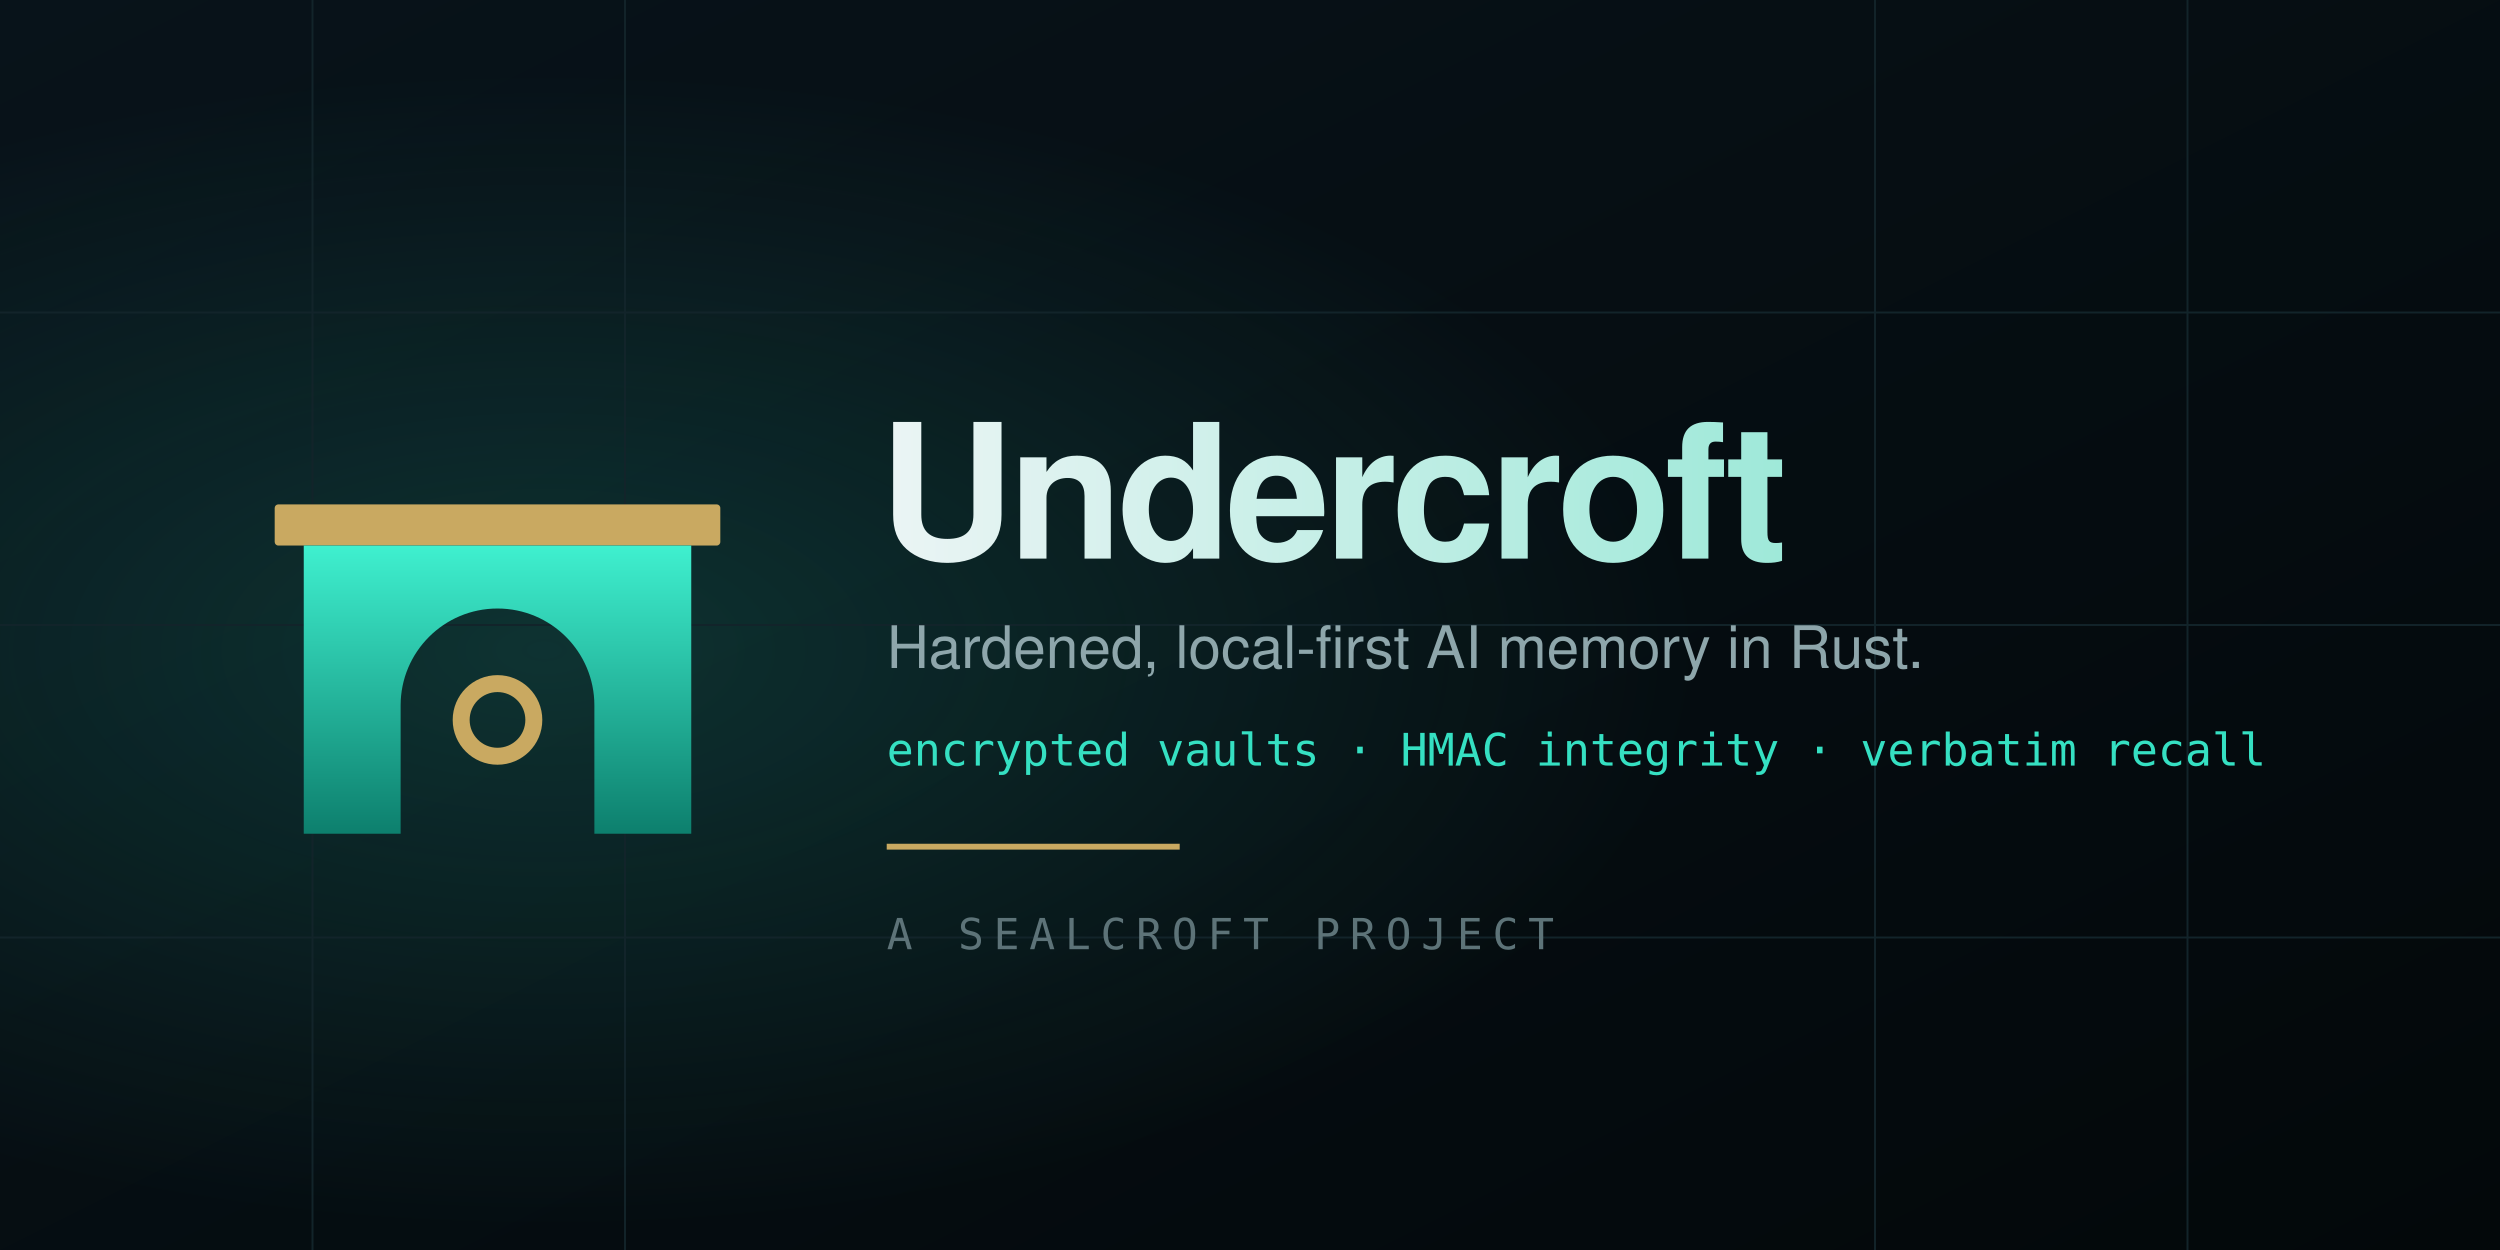
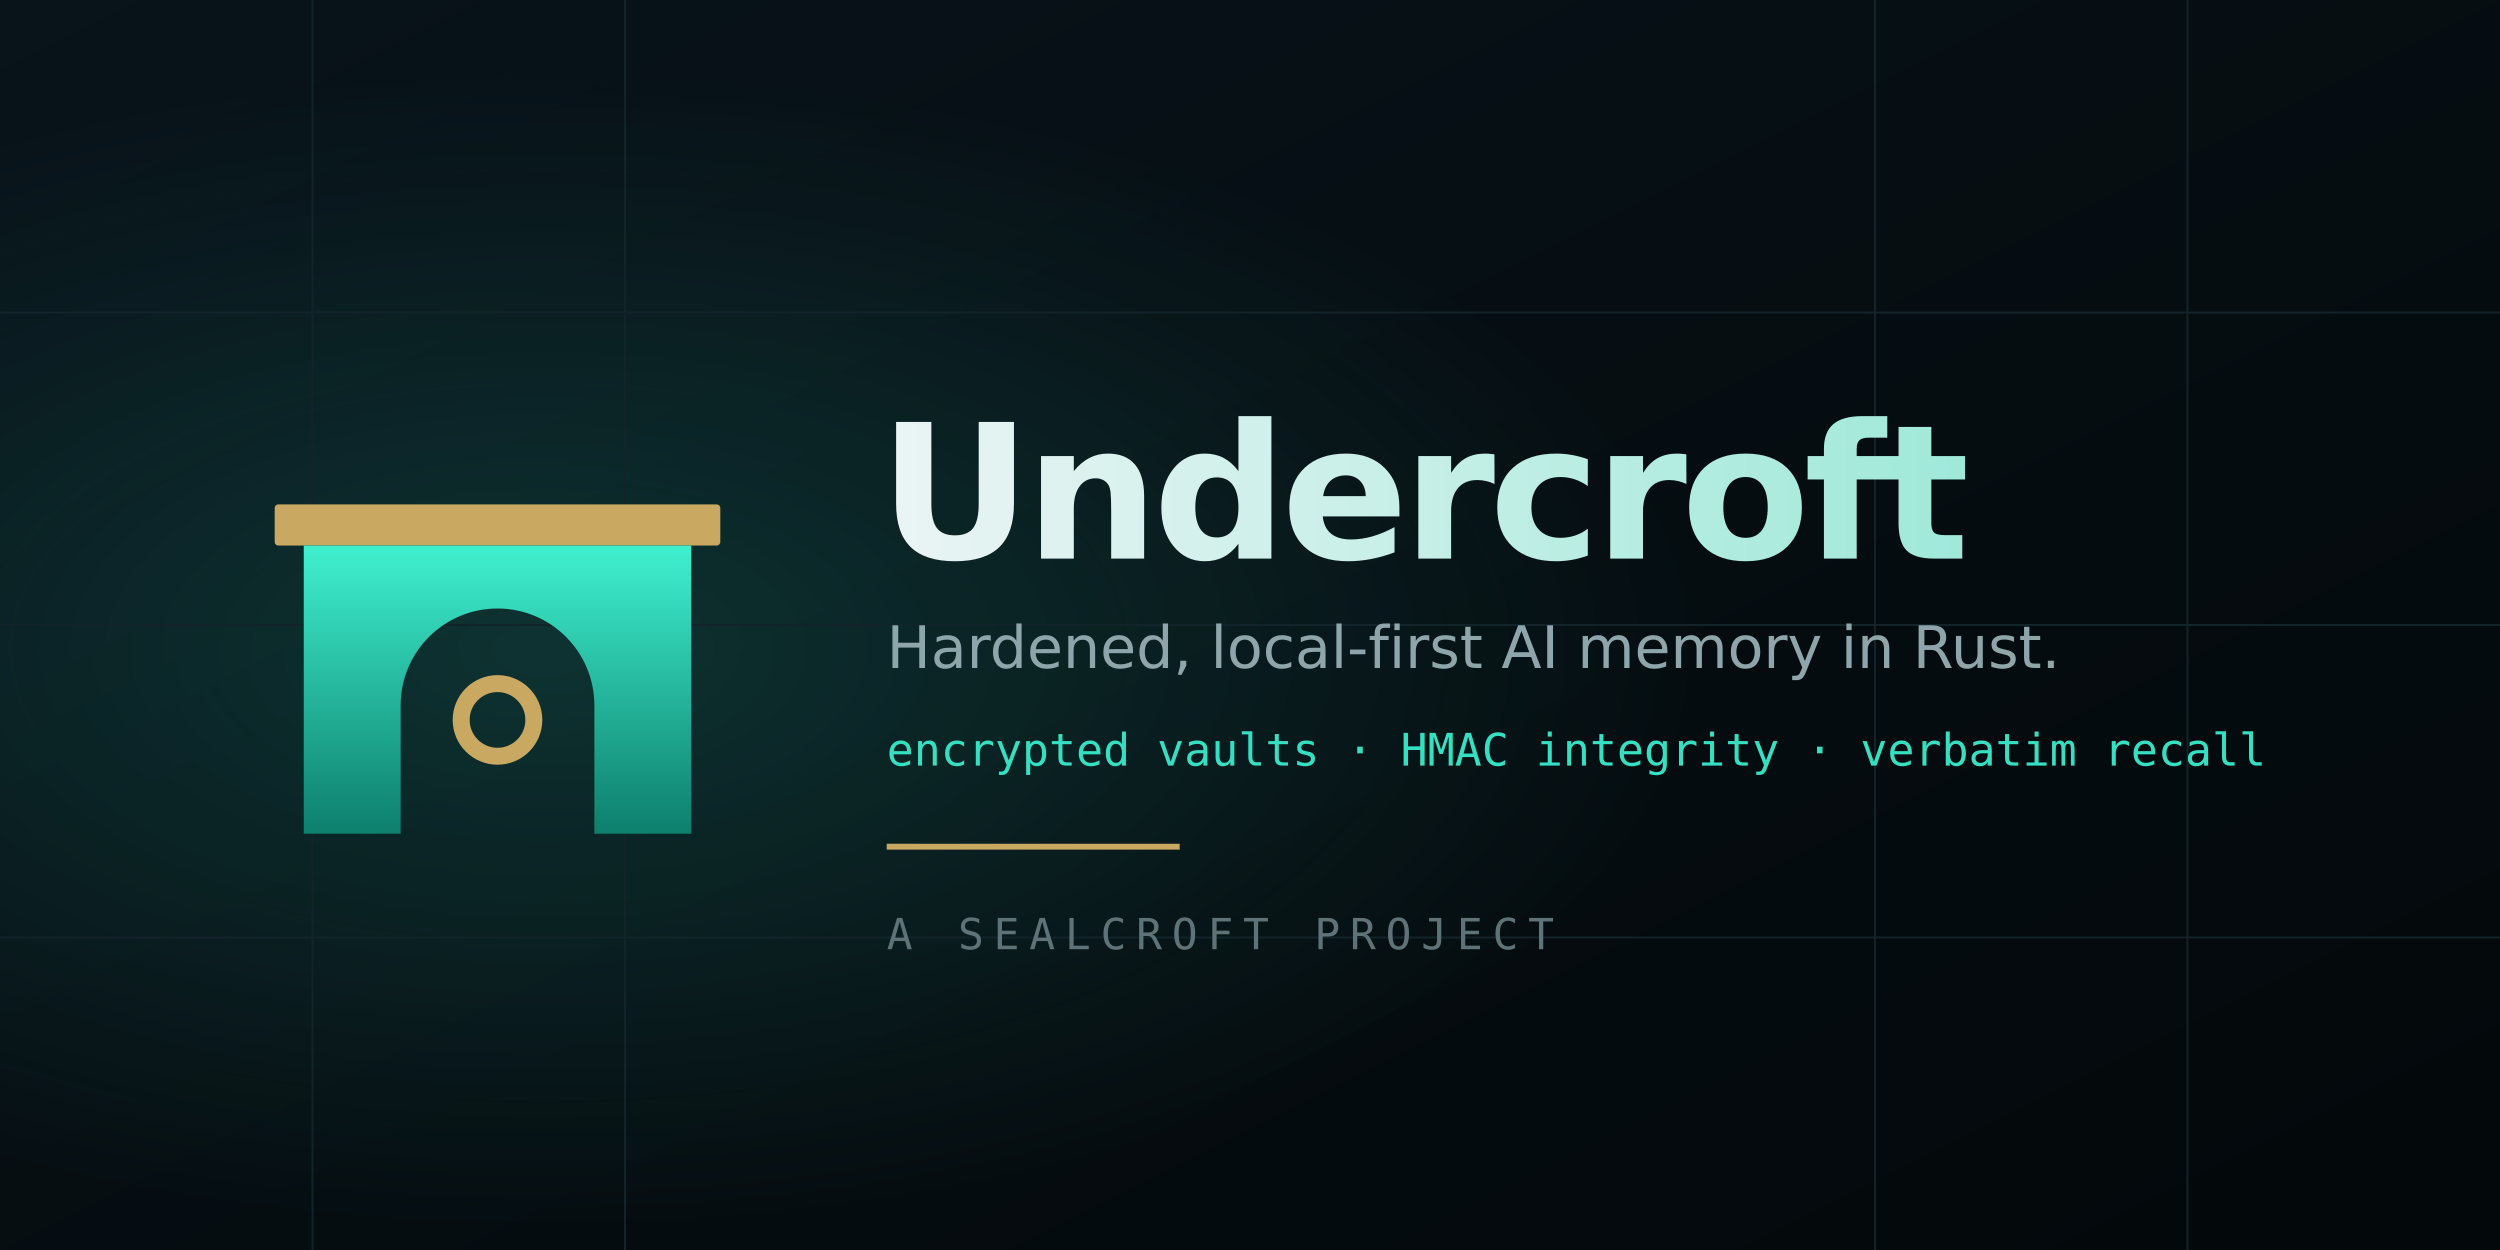
<svg xmlns="http://www.w3.org/2000/svg" viewBox="0 0 1280 640" width="1280" height="640">
  <defs>
    <linearGradient id="bg" x1="0" y1="0" x2="1" y2="1">
      <stop offset="0" stop-color="#08131a" />
      <stop offset="1" stop-color="#03080a" />
    </linearGradient>
    <linearGradient id="stone" x1="0" y1="0" x2="0" y2="1">
      <stop offset="0" stop-color="#3ff0cf" />
      <stop offset="1" stop-color="#0d7f6d" />
    </linearGradient>
    <linearGradient id="word" x1="0" y1="0" x2="1" y2="0">
      <stop offset="0" stop-color="#eaf4f4" />
      <stop offset="1" stop-color="#9fe9d9" />
    </linearGradient>
    <radialGradient id="halo" cx="22%" cy="52%" r="46%">
      <stop offset="0" stop-color="#35e0c2" stop-opacity=".17" />
      <stop offset="1" stop-color="#35e0c2" stop-opacity="0" />
    </radialGradient>
  </defs>
  <rect width="1280" height="640" fill="url(#bg)" />
  <rect width="1280" height="640" fill="url(#halo)" />
  <g stroke="#12242a" stroke-width="1">
    <path d="M0 160H1280M0 320H1280M0 480H1280" />
    <path d="M160 0V640M320 0V640M960 0V640M1120 0V640" />
  </g>
  <g transform="translate(96,164) scale(0.62)">
    <rect x="72" y="152" width="368" height="34" rx="3" fill="#c9a961" />
    <path fill-rule="evenodd" fill="url(#stone)" d="M96 186 H416 V424 H96 Z              M176 424 V318 A80 80 0 0 1 336 318 V424 Z" />
    <circle cx="256" cy="330" r="30" fill="none" stroke="#c9a961" stroke-width="14" />
  </g>
-   <text x="450" y="286" font-family="Segoe UI, Helvetica, Arial, sans-serif" font-size="96" font-weight="700" letter-spacing="-3" fill="url(#word)">Undercroft</text>
-   <text x="454" y="342" font-family="Segoe UI, Helvetica, Arial, sans-serif" font-size="30" font-weight="400" fill="#8ea6ab">Hardened, local-first AI memory in Rust.</text>
-   <text x="454" y="392" font-family="Consolas, Menlo, monospace" font-size="23" fill="#35e0c2">encrypted vaults · HMAC integrity · verbatim recall</text>
+   <text x="450" y="286" font-family="DejaVu Sans, Noto Sans, sans-serif" font-size="96" font-weight="700" letter-spacing="-3" fill="url(#word)">Undercroft</text>
+   <text x="454" y="342" font-family="DejaVu Sans, Noto Sans, sans-serif" font-size="30" font-weight="400" fill="#8ea6ab">Hardened, local-first AI memory in Rust.</text>
+   <text x="454" y="392" font-family="DejaVu Sans Mono, monospace" font-size="23" fill="#35e0c2">encrypted vaults · HMAC integrity · verbatim recall</text>
  <rect x="454" y="432" width="150" height="3" fill="#c9a961" />
-   <text x="454" y="486" font-family="Consolas, Menlo, monospace" font-size="22" letter-spacing="5" fill="#5d7378">A SEALCROFT PROJECT</text>
+   <text x="454" y="486" font-family="DejaVu Sans Mono, monospace" font-size="22" letter-spacing="5" fill="#5d7378">A SEALCROFT PROJECT</text>
</svg>
